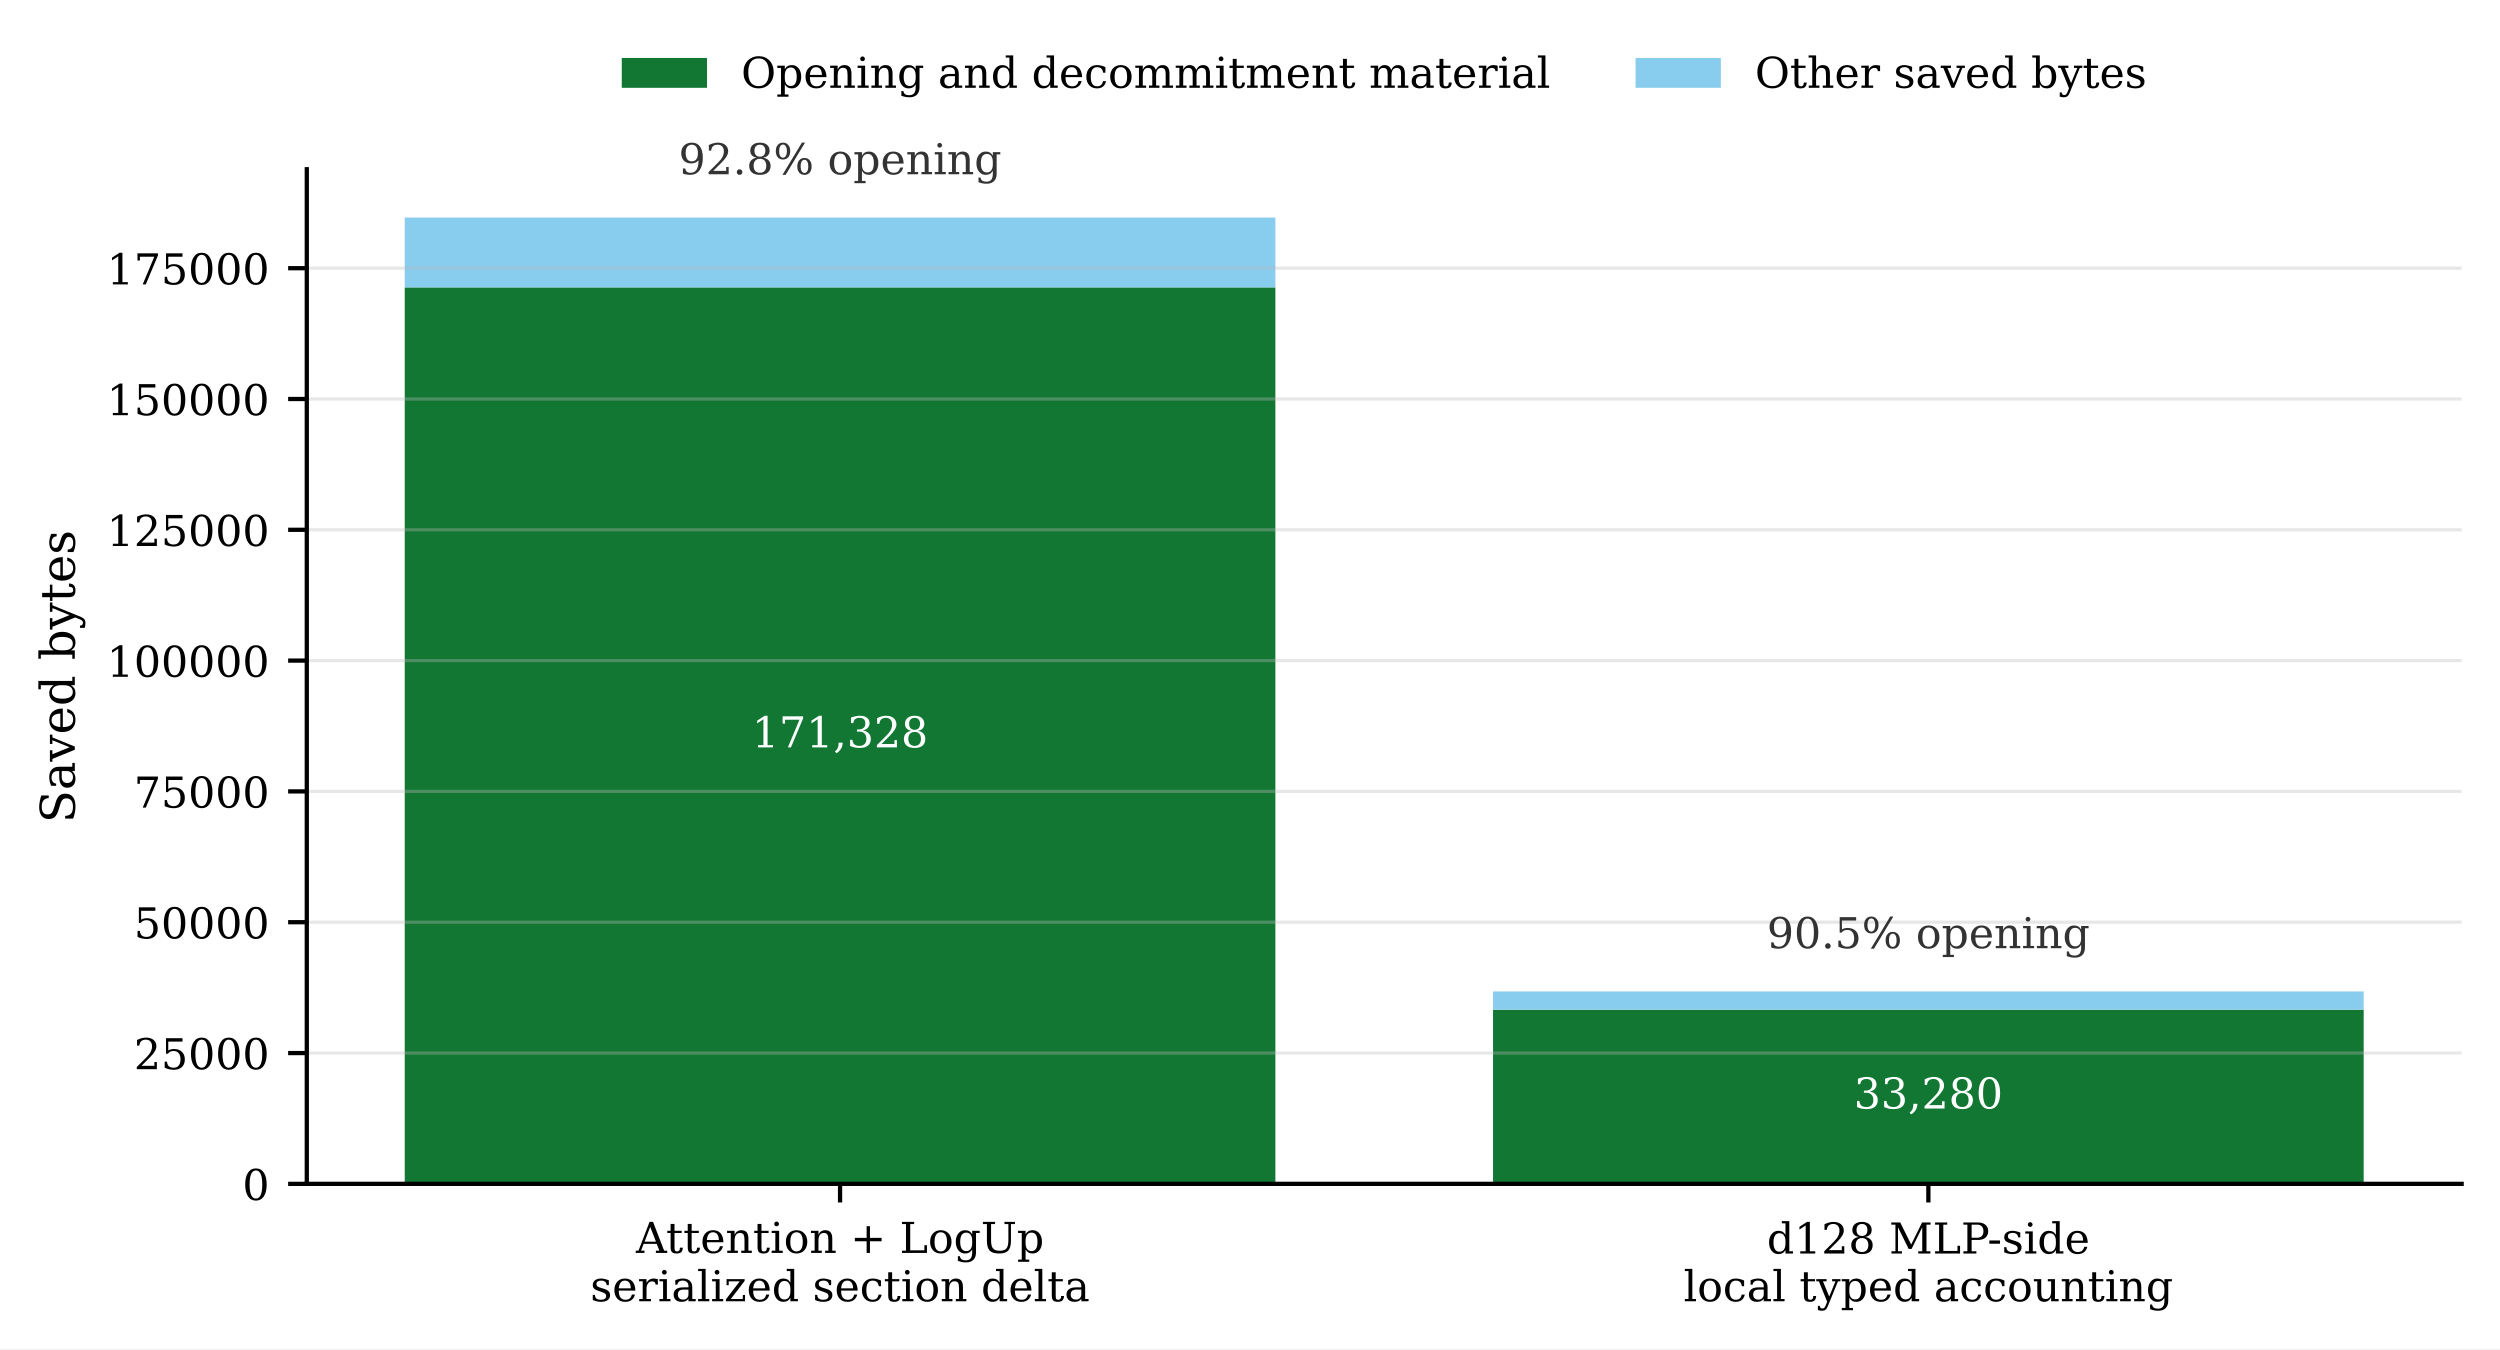
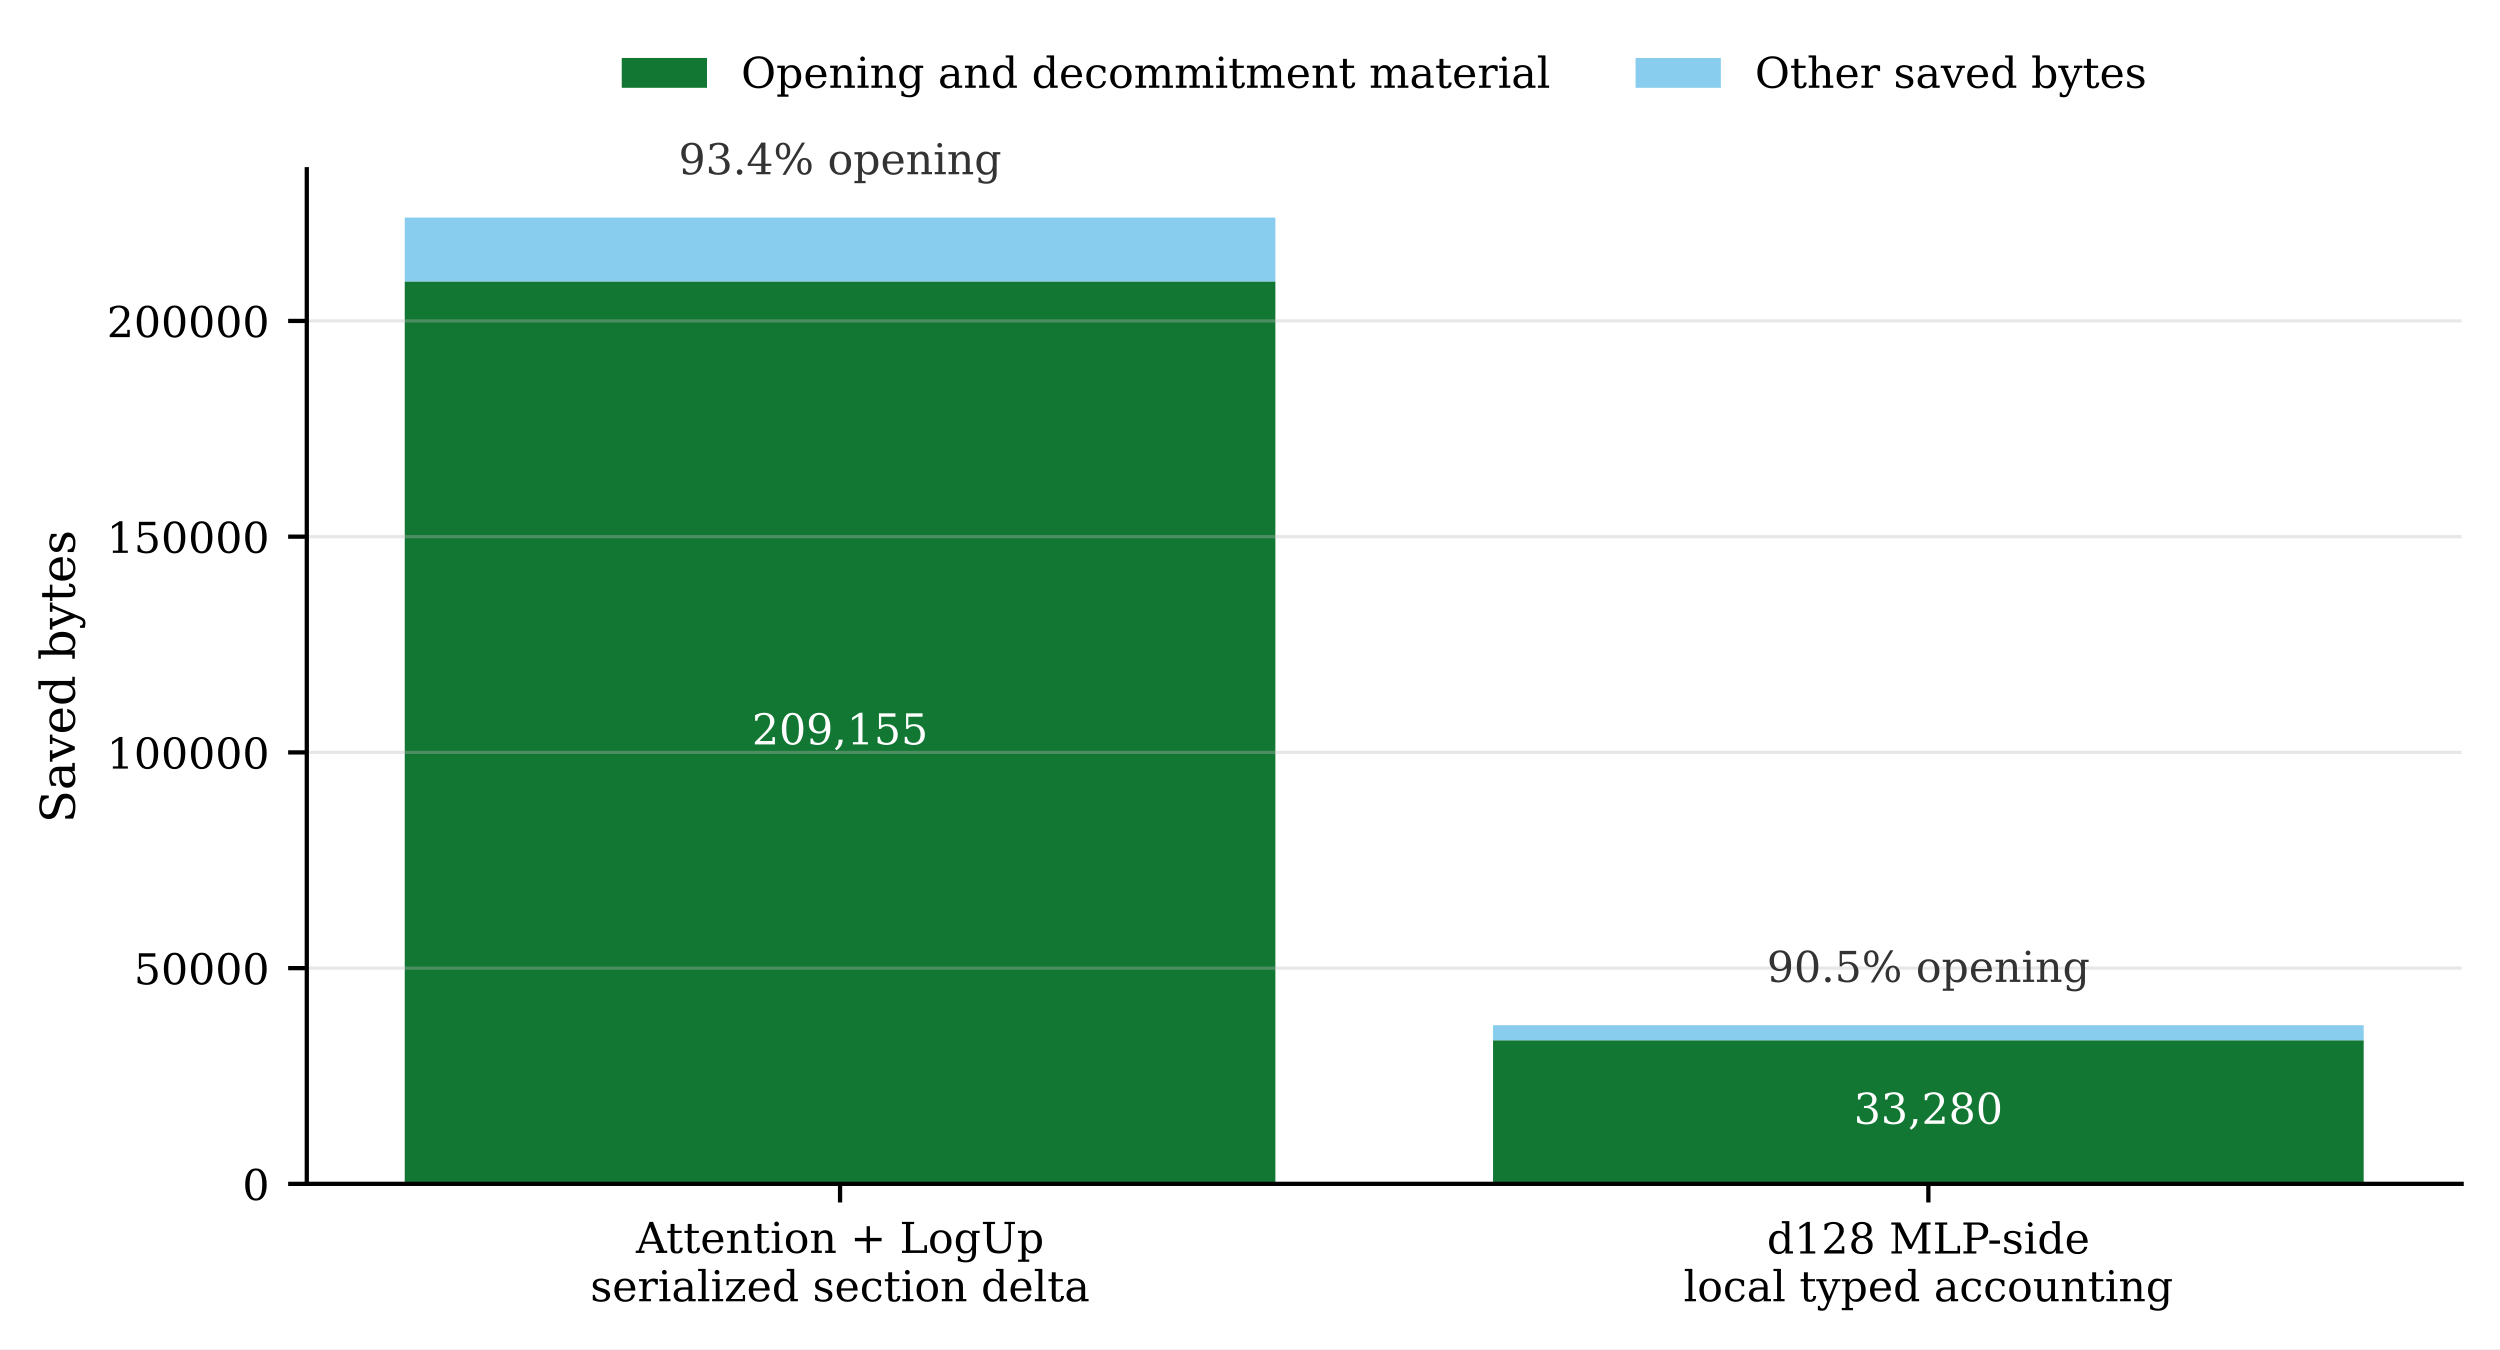
<svg xmlns="http://www.w3.org/2000/svg" xmlns:xlink="http://www.w3.org/1999/xlink" width="469.2pt" height="253.198pt" viewBox="0 0 469.2 253.198" version="1.1">
  <defs>
    <style type="text/css">*{stroke-linejoin: round; stroke-linecap: butt}</style>
  </defs>
  <g id="figure_1">
    <g id="patch_1">
      <path d="M 0 253.198 L 469.2 253.198 L 469.2 0 L 0 0 z " style="fill: #ffffff" />
    </g>
    <g id="axes_1">
      <g id="patch_2">
        <path d="M 57.578 222.184 L 462 222.184 L 462 31.763 L 57.578 31.763 z " style="fill: #ffffff" />
      </g>
      <g id="patch_3">
-         <path d="M 75.961 222.184 L 239.364 222.184 L 239.364 53.939 L 75.961 53.939 z " clip-path="url(#p1bcf8ecfd1)" style="fill: #117733" />
+         <path d="M 75.961 222.184 L 239.364 222.184 L 239.364 52.818 L 75.961 52.818 z " clip-path="url(#p1bcf8ecfd1)" style="fill: #117733" />
      </g>
      <g id="patch_4">
-         <path d="M 280.214 222.184 L 443.617 222.184 L 443.617 189.503 L 280.214 189.503 z " clip-path="url(#p1bcf8ecfd1)" style="fill: #117733" />
+         <path d="M 280.214 222.184 L 443.617 222.184 L 443.617 195.235 L 280.214 195.235 z " clip-path="url(#p1bcf8ecfd1)" style="fill: #117733" />
      </g>
      <g id="patch_5">
-         <path d="M 75.961 53.939 L 239.364 53.939 L 239.364 40.831 L 75.961 40.831 z " clip-path="url(#p1bcf8ecfd1)" style="fill: #88ccee" />
+         <path d="M 75.961 52.818 L 239.364 52.818 L 239.364 40.831 L 75.961 40.831 z " clip-path="url(#p1bcf8ecfd1)" style="fill: #88ccee" />
      </g>
      <g id="patch_6">
-         <path d="M 280.214 189.503 L 443.617 189.503 L 443.617 186.077 L 280.214 186.077 z " clip-path="url(#p1bcf8ecfd1)" style="fill: #88ccee" />
+         <path d="M 280.214 195.235 L 443.617 195.235 L 443.617 192.41 L 280.214 192.41 z " clip-path="url(#p1bcf8ecfd1)" style="fill: #88ccee" />
      </g>
      <g id="matplotlib.axis_1">
        <g id="xtick_1">
          <g id="line2d_1">
            <defs>
              <path id="m3fd2fc44b5" d="M 0 0 L 0 3.5 " style="stroke: #000000; stroke-width: 0.8" />
            </defs>
            <g>
              <use xlink:href="#m3fd2fc44b5" x="157.662" y="222.184" style="stroke: #000000; stroke-width: 0.8" />
            </g>
          </g>
          <g id="text_1">
            <text style="font: 8px 'DejaVu Serif', serif" transform="translate(119.3623 235.1487)">Attention + LogUp</text>
            <text style="font: 8px 'DejaVu Serif', serif" transform="translate(110.798 244.2207)">serialized section delta</text>
          </g>
        </g>
        <g id="xtick_2">
          <g id="line2d_2">
            <g>
              <use xlink:href="#m3fd2fc44b5" x="361.915" y="222.184" style="stroke: #000000; stroke-width: 0.8" />
            </g>
          </g>
          <g id="text_2">
            <text style="font: 8px 'DejaVu Serif', serif" transform="translate(331.6136 235.2624)">d128 MLP-side</text>
            <text style="font: 8px 'DejaVu Serif', serif" transform="translate(315.9755 244.2207)">local typed accounting</text>
          </g>
        </g>
      </g>
      <g id="matplotlib.axis_2">
        <g id="ytick_1">
          <g id="line2d_3">
            <path d="M 57.578 222.184 L 462 222.184 " clip-path="url(#p1bcf8ecfd1)" style="fill: none; stroke: #bbbbbb; stroke-opacity: 0.35; stroke-width: 0.6; stroke-linecap: square" />
          </g>
          <g id="line2d_4">
            <defs>
              <path id="m68c8a81b14" d="M 0 0 L -3.5 0 " style="stroke: #000000; stroke-width: 0.8" />
            </defs>
            <g>
              <use xlink:href="#m68c8a81b14" x="57.578" y="222.184" style="stroke: #000000; stroke-width: 0.8" />
            </g>
          </g>
          <g id="text_3">
            <text style="font: 8px 'DejaVu Serif', serif; text-anchor: end" x="50.578" y="225.223" transform="rotate(-0 50.57828 225.223)">0</text>
          </g>
        </g>
        <g id="ytick_2">
          <g id="line2d_5">
-             <path d="M 57.578 197.634 L 462 197.634 " clip-path="url(#p1bcf8ecfd1)" style="fill: none; stroke: #bbbbbb; stroke-opacity: 0.35; stroke-width: 0.6; stroke-linecap: square" />
+             <path d="M 57.578 181.696 L 462 181.696 " clip-path="url(#p1bcf8ecfd1)" style="fill: none; stroke: #bbbbbb; stroke-opacity: 0.35; stroke-width: 0.6; stroke-linecap: square" />
          </g>
          <g id="line2d_6">
            <g>
-               <use xlink:href="#m68c8a81b14" x="57.578" y="197.634" style="stroke: #000000; stroke-width: 0.8" />
+               <use xlink:href="#m68c8a81b14" x="57.578" y="181.696" style="stroke: #000000; stroke-width: 0.8" />
            </g>
          </g>
          <g id="text_4">
-             <text style="font: 8px 'DejaVu Serif', serif; text-anchor: end" x="50.578" y="200.673" transform="rotate(-0 50.57828 200.6729)">25000</text>
+             <text style="font: 8px 'DejaVu Serif', serif; text-anchor: end" x="50.578" y="184.735" transform="rotate(-0 50.57828 184.7349)">50000</text>
          </g>
        </g>
        <g id="ytick_3">
          <g id="line2d_7">
-             <path d="M 57.578 173.083 L 462 173.083 " clip-path="url(#p1bcf8ecfd1)" style="fill: none; stroke: #bbbbbb; stroke-opacity: 0.35; stroke-width: 0.6; stroke-linecap: square" />
+             <path d="M 57.578 141.207 L 462 141.207 " clip-path="url(#p1bcf8ecfd1)" style="fill: none; stroke: #bbbbbb; stroke-opacity: 0.35; stroke-width: 0.6; stroke-linecap: square" />
          </g>
          <g id="line2d_8">
            <g>
-               <use xlink:href="#m68c8a81b14" x="57.578" y="173.083" style="stroke: #000000; stroke-width: 0.8" />
+               <use xlink:href="#m68c8a81b14" x="57.578" y="141.207" style="stroke: #000000; stroke-width: 0.8" />
            </g>
          </g>
          <g id="text_5">
-             <text style="font: 8px 'DejaVu Serif', serif; text-anchor: end" x="50.578" y="176.123" transform="rotate(-0 50.57828 176.1227)">50000</text>
+             <text style="font: 8px 'DejaVu Serif', serif; text-anchor: end" x="50.578" y="144.247" transform="rotate(-0 50.57828 144.2467)">100000</text>
          </g>
        </g>
        <g id="ytick_4">
          <g id="line2d_9">
-             <path d="M 57.578 148.533 L 462 148.533 " clip-path="url(#p1bcf8ecfd1)" style="fill: none; stroke: #bbbbbb; stroke-opacity: 0.35; stroke-width: 0.6; stroke-linecap: square" />
+             <path d="M 57.578 100.719 L 462 100.719 " clip-path="url(#p1bcf8ecfd1)" style="fill: none; stroke: #bbbbbb; stroke-opacity: 0.35; stroke-width: 0.6; stroke-linecap: square" />
          </g>
          <g id="line2d_10">
            <g>
-               <use xlink:href="#m68c8a81b14" x="57.578" y="148.533" style="stroke: #000000; stroke-width: 0.8" />
+               <use xlink:href="#m68c8a81b14" x="57.578" y="100.719" style="stroke: #000000; stroke-width: 0.8" />
            </g>
          </g>
          <g id="text_6">
-             <text style="font: 8px 'DejaVu Serif', serif; text-anchor: end" x="50.578" y="151.573" transform="rotate(-0 50.57828 151.5726)">75000</text>
+             <text style="font: 8px 'DejaVu Serif', serif; text-anchor: end" x="50.578" y="103.759" transform="rotate(-0 50.57828 103.7586)">150000</text>
          </g>
        </g>
        <g id="ytick_5">
          <g id="line2d_11">
-             <path d="M 57.578 123.983 L 462 123.983 " clip-path="url(#p1bcf8ecfd1)" style="fill: none; stroke: #bbbbbb; stroke-opacity: 0.35; stroke-width: 0.6; stroke-linecap: square" />
+             <path d="M 57.578 60.231 L 462 60.231 " clip-path="url(#p1bcf8ecfd1)" style="fill: none; stroke: #bbbbbb; stroke-opacity: 0.35; stroke-width: 0.6; stroke-linecap: square" />
          </g>
          <g id="line2d_12">
            <g>
-               <use xlink:href="#m68c8a81b14" x="57.578" y="123.983" style="stroke: #000000; stroke-width: 0.8" />
+               <use xlink:href="#m68c8a81b14" x="57.578" y="60.231" style="stroke: #000000; stroke-width: 0.8" />
            </g>
          </g>
          <g id="text_7">
-             <text style="font: 8px 'DejaVu Serif', serif; text-anchor: end" x="50.578" y="127.022" transform="rotate(-0 50.57828 127.0224)">100000</text>
+             <text style="font: 8px 'DejaVu Serif', serif; text-anchor: end" x="50.578" y="63.27" transform="rotate(-0 50.57828 63.27041)">200000</text>
          </g>
        </g>
-         <g id="ytick_6">
-           <g id="line2d_13">
-             <path d="M 57.578 99.433 L 462 99.433 " clip-path="url(#p1bcf8ecfd1)" style="fill: none; stroke: #bbbbbb; stroke-opacity: 0.35; stroke-width: 0.6; stroke-linecap: square" />
-           </g>
-           <g id="line2d_14">
-             <g>
-               <use xlink:href="#m68c8a81b14" x="57.578" y="99.433" style="stroke: #000000; stroke-width: 0.8" />
-             </g>
-           </g>
-           <g id="text_8">
-             <text style="font: 8px 'DejaVu Serif', serif; text-anchor: end" x="50.578" y="102.472" transform="rotate(-0 50.57828 102.4723)">125000</text>
-           </g>
-         </g>
-         <g id="ytick_7">
-           <g id="line2d_15">
-             <path d="M 57.578 74.883 L 462 74.883 " clip-path="url(#p1bcf8ecfd1)" style="fill: none; stroke: #bbbbbb; stroke-opacity: 0.35; stroke-width: 0.6; stroke-linecap: square" />
-           </g>
-           <g id="line2d_16">
-             <g>
-               <use xlink:href="#m68c8a81b14" x="57.578" y="74.883" style="stroke: #000000; stroke-width: 0.8" />
-             </g>
-           </g>
-           <g id="text_9">
-             <text style="font: 8px 'DejaVu Serif', serif; text-anchor: end" x="50.578" y="77.922" transform="rotate(-0 50.57828 77.92215)">150000</text>
-           </g>
-         </g>
-         <g id="ytick_8">
-           <g id="line2d_17">
-             <path d="M 57.578 50.333 L 462 50.333 " clip-path="url(#p1bcf8ecfd1)" style="fill: none; stroke: #bbbbbb; stroke-opacity: 0.35; stroke-width: 0.6; stroke-linecap: square" />
-           </g>
-           <g id="line2d_18">
-             <g>
-               <use xlink:href="#m68c8a81b14" x="57.578" y="50.333" style="stroke: #000000; stroke-width: 0.8" />
-             </g>
-           </g>
-           <g id="text_10">
-             <text style="font: 8px 'DejaVu Serif', serif; text-anchor: end" x="50.578" y="53.372" transform="rotate(-0 50.57828 53.372)">175000</text>
-           </g>
-         </g>
-         <g id="text_11">
+         <g id="text_8">
          <text style="font: 9px 'DejaVu Serif', serif; text-anchor: middle" x="14.039" y="126.973" transform="rotate(-90 14.03859 126.9734)">Saved bytes</text>
        </g>
      </g>
      <g id="patch_7">
        <path d="M 57.578 222.184 L 57.578 31.763 " style="fill: none; stroke: #000000; stroke-width: 0.8; stroke-linejoin: miter; stroke-linecap: square" />
      </g>
      <g id="patch_8">
        <path d="M 57.578 222.184 L 462 222.184 " style="fill: none; stroke: #000000; stroke-width: 0.8; stroke-linejoin: miter; stroke-linecap: square" />
      </g>
+       <g id="text_9">
+         <text style="fill: #333333; font: 8px 'DejaVu Serif', serif; text-anchor: middle" x="157.662" y="32.706" transform="rotate(-0 157.6623 32.70588)">93.4% opening</text>
+       </g>
+       <g id="text_10">
+         <text style="fill: #ffffff; font: 8px 'DejaVu Serif', serif; text-anchor: middle" x="157.662" y="139.708" transform="rotate(-0 157.6623 139.7082)">209,155</text>
+       </g>
+       <g id="text_11">
+         <text style="fill: #333333; font: 8px 'DejaVu Serif', serif; text-anchor: middle" x="361.915" y="184.285" transform="rotate(-0 361.9155 184.2854)">90.5% opening</text>
+       </g>
      <g id="text_12">
-         <text style="fill: #333333; font: 8px 'DejaVu Serif', serif; text-anchor: middle" x="157.662" y="32.706" transform="rotate(-0 157.6623 32.70588)">92.8% opening</text>
-       </g>
-       <g id="text_13">
-         <text style="fill: #ffffff; font: 8px 'DejaVu Serif', serif; text-anchor: middle" x="157.662" y="140.269" transform="rotate(-0 157.6623 140.2686)">171,328</text>
-       </g>
-       <g id="text_14">
-         <text style="fill: #333333; font: 8px 'DejaVu Serif', serif; text-anchor: middle" x="361.915" y="177.952" transform="rotate(-0 361.9155 177.9524)">90.5% opening</text>
-       </g>
-       <g id="text_15">
-         <text style="fill: #ffffff; font: 8px 'DejaVu Serif', serif; text-anchor: middle" x="361.915" y="208.051" transform="rotate(-0 361.9155 208.0506)">33,280</text>
+         <text style="fill: #ffffff; font: 8px 'DejaVu Serif', serif; text-anchor: middle" x="361.915" y="210.917" transform="rotate(-0 361.9155 210.9167)">33,280</text>
      </g>
      <g id="legend_1">
        <g id="patch_9">
          <path d="M 116.692 16.479 L 132.692 16.479 L 132.692 10.879 L 116.692 10.879 z " style="fill: #117733" />
        </g>
-         <g id="text_16">
+         <g id="text_13">
          <text style="font: 8px 'DejaVu Serif', serif; text-anchor: start" x="139.092" y="16.479" transform="rotate(-0 139.092 16.47875)">Opening and decommitment material</text>
        </g>
        <g id="patch_10">
          <path d="M 306.968 16.479 L 322.968 16.479 L 322.968 10.879 L 306.968 10.879 z " style="fill: #88ccee" />
        </g>
-         <g id="text_17">
+         <g id="text_14">
          <text style="font: 8px 'DejaVu Serif', serif; text-anchor: start" x="329.368" y="16.479" transform="rotate(-0 329.3683 16.47875)">Other saved bytes</text>
        </g>
      </g>
    </g>
  </g>
  <defs>
    <clipPath id="p1bcf8ecfd1">
      <rect x="57.578" y="31.763" width="404.421" height="190.421" />
    </clipPath>
  </defs>
</svg>
